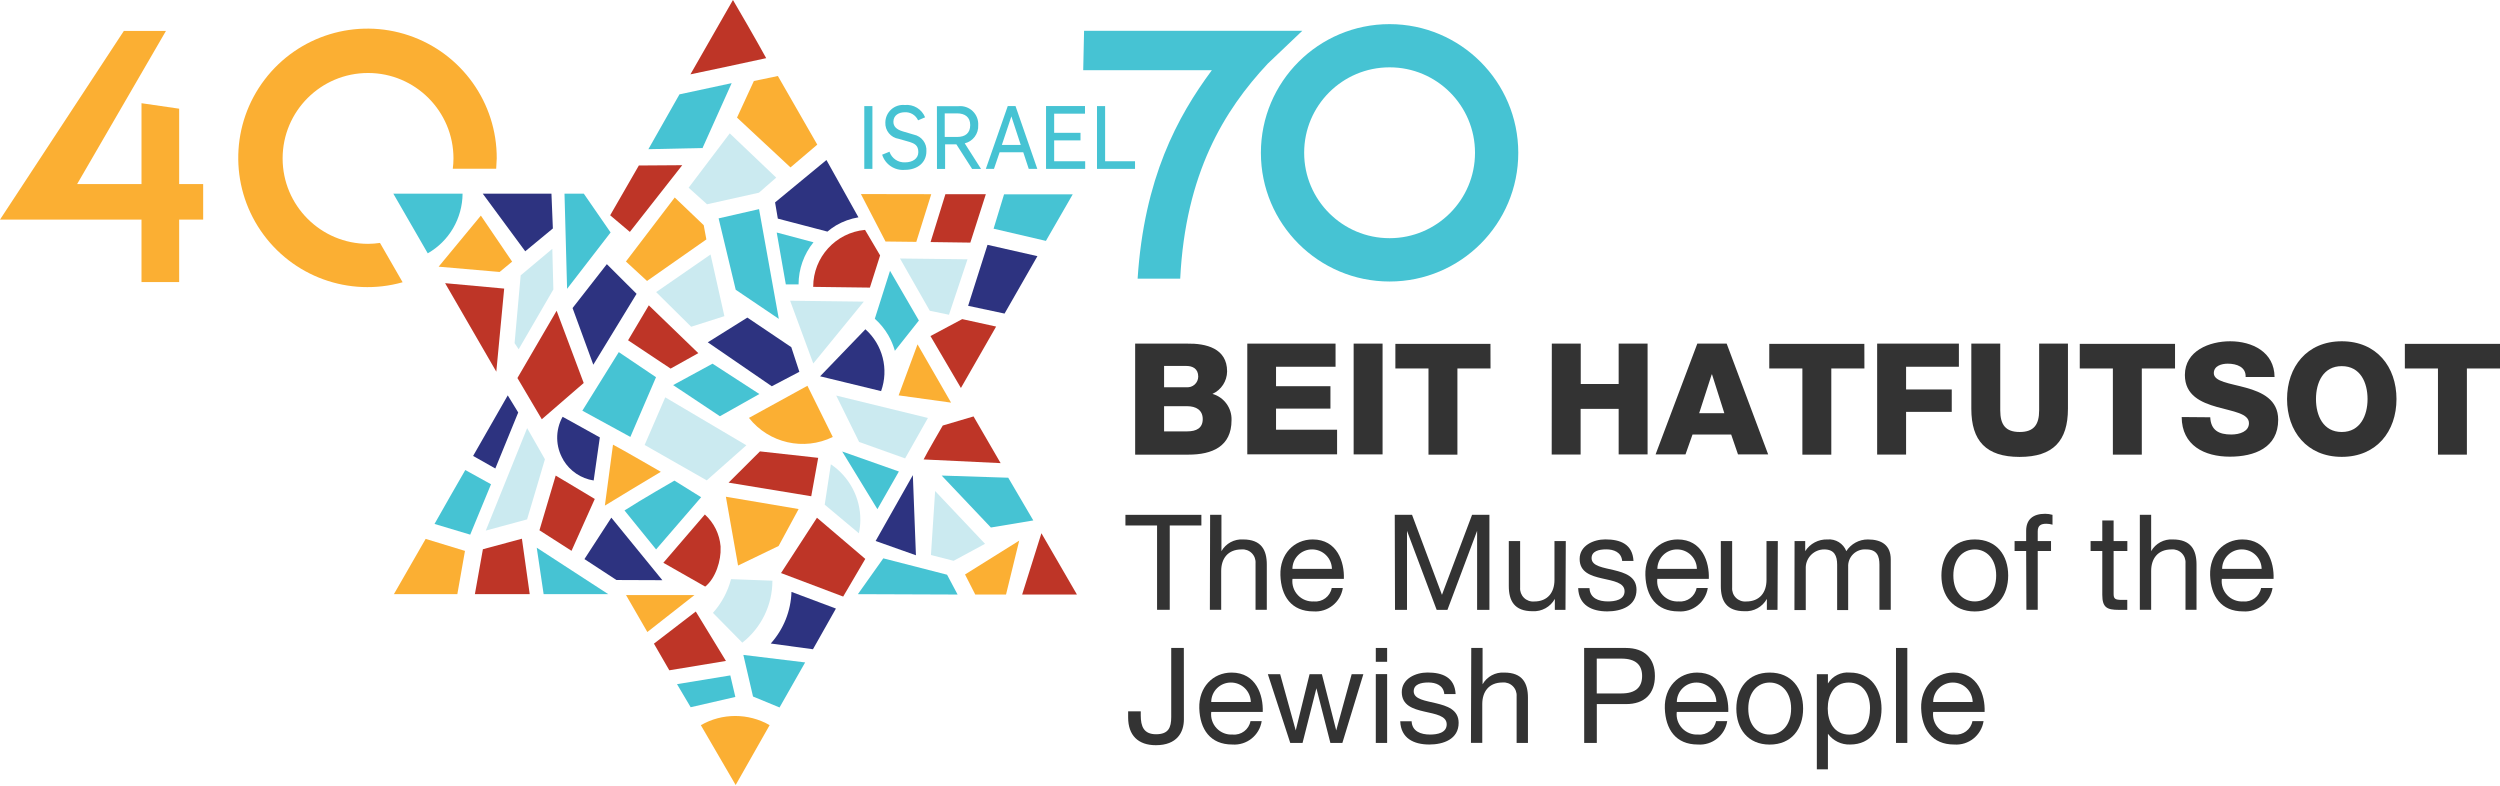
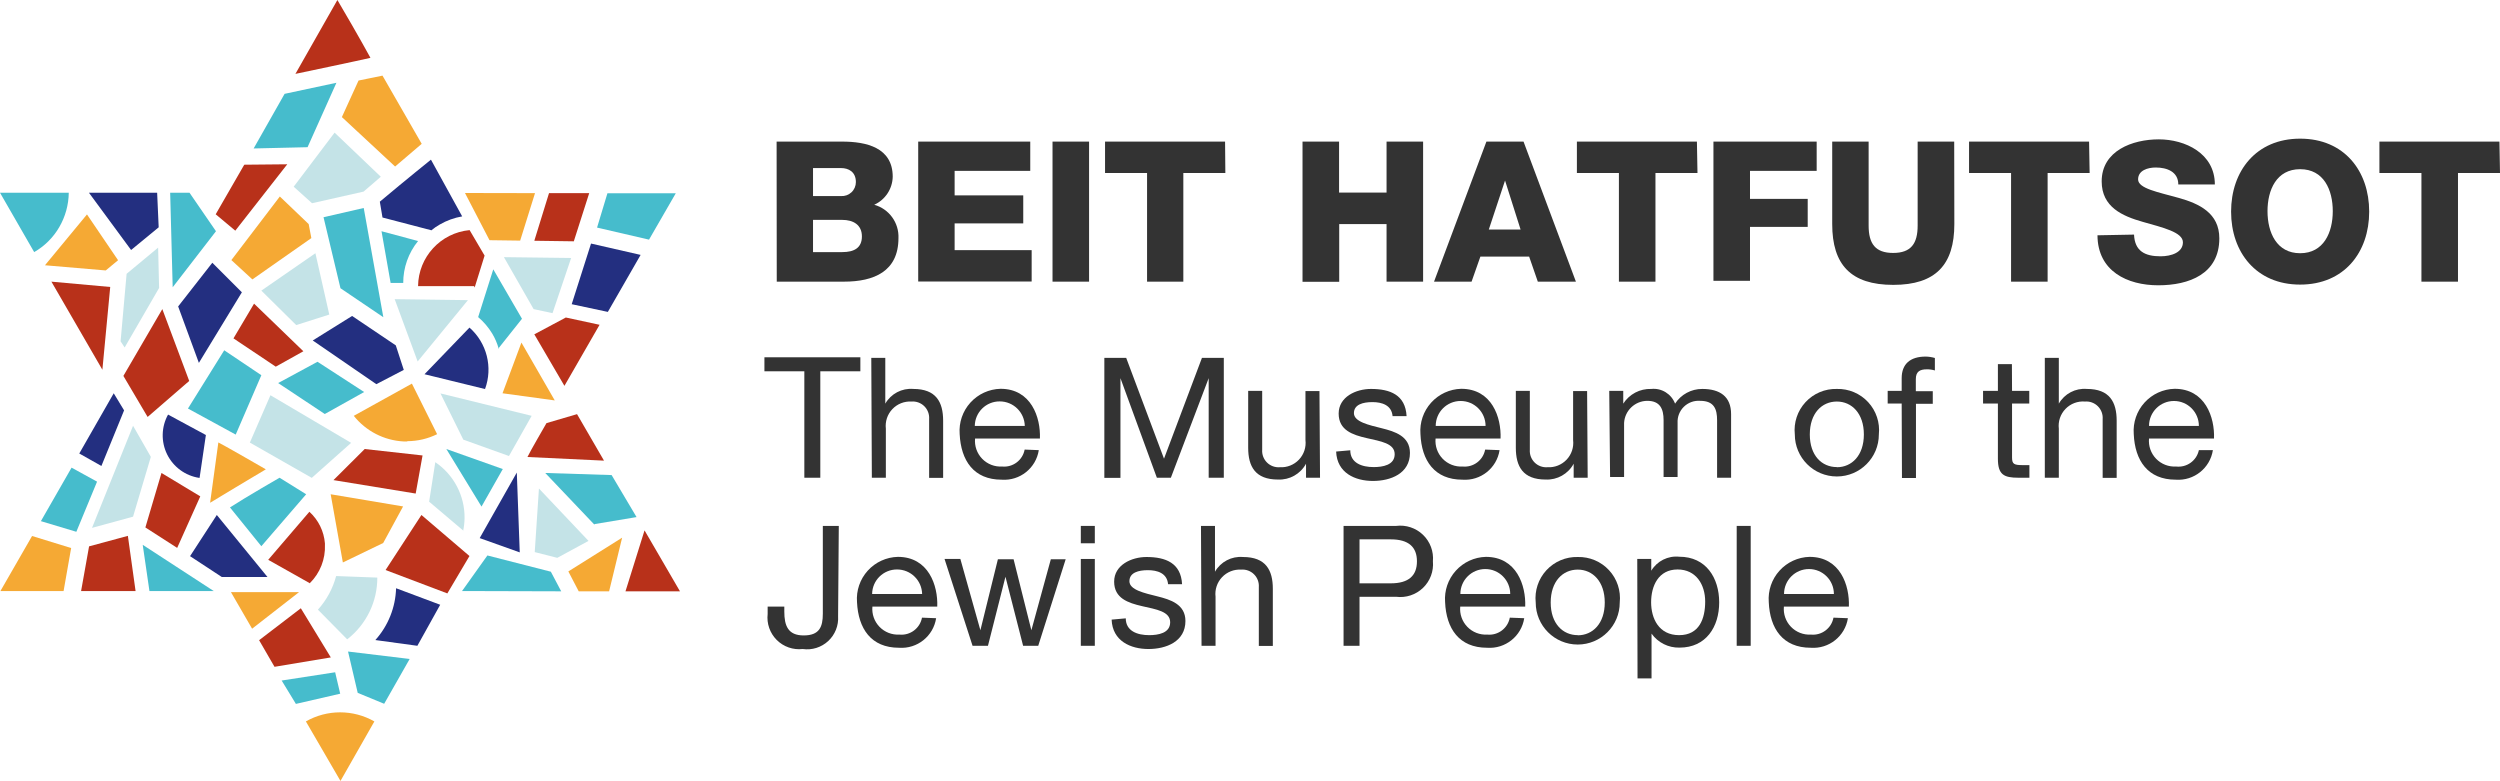
- <svg xmlns="http://www.w3.org/2000/svg" viewBox="0 0 406.2 127.56">
+ <svg xmlns="http://www.w3.org/2000/svg" viewBox="0 0 178.5 55.76">
  <g id="Layer_2" data-name="Layer 2">
-     <g id="Layer_1-2" data-name="Layer 1">
-       <path d="M225.78,38.7a13.88,13.88,0,1,1,13.88-13.88A13.88,13.88,0,0,1,225.78,38.7m0-34.78a20.91,20.91,0,1,0,20.91,20.9,20.93,20.93,0,0,0-20.91-20.9" style="fill:#46c3d3" />
-       <polygon points="29.11 35.68 29.11 45.83 22.99 45.83 22.99 35.68 0 35.68 20.12 5.03 26.96 5.03 12.53 29.91 22.99 29.91 22.99 16.77 29.11 17.66 29.11 29.91 33.01 29.91 33.01 35.68 29.11 35.68" style="fill:#fbaf33" />
-       <path d="M184.83,45.28h6.93c.86-17.08,7.11-27.33,14.23-34.94L211.6,5H176.14L176,11.41h20.9c-5.61,7.57-11,17.55-12.06,33.87" style="fill:#46c3d3" />
-       <path d="M61.74,39.47a14.05,14.05,0,0,1-1.94.15A13.88,13.88,0,1,1,73.68,25.75a14.1,14.1,0,0,1-.11,1.67h7.05c0-.56.09-1.11.09-1.68A21,21,0,1,0,65.42,45.86Z" style="fill:#fbaf33" />
-       <path d="M113.88,117.84l5.65,9.71,5.52-9.73a11.23,11.23,0,0,0-11.17,0" style="fill:#fbaf33" />
-       <path d="M75.15,31.47H63.91l5.59,9.69a11.2,11.2,0,0,0,4.11-4.06,11.32,11.32,0,0,0,1.55-5.63" style="fill:#46c3d3" />
-       <polygon points="84.8 87.53 78.46 89.24 77.16 96.53 86.07 96.54 84.8 87.53" style="fill:#be3527" />
-       <polygon points="72.32 46.01 81.92 46.89 80.64 60.39 72.32 46.01" style="fill:#be3527" />
-       <polygon points="69.16 87.56 64 96.54 74.31 96.53 75.55 89.51 69.16 87.56" style="fill:#fbaf33" />
-       <path d="M119.09,0l-6.91,12.08s11-2.32,12.31-2.63c0,0-1.84-3.38-5.4-9.45" style="fill:#be3527" />
-       <polygon points="84.2 67.02 82.5 64.24 76.87 74.08 80.48 76.12 84.2 67.02" style="fill:#2d3380" />
-       <polygon points="157.3 49.69 160.45 39.78 168.56 41.62 163.22 50.95 157.3 49.69" style="fill:#2d3380" />
-       <polygon points="108.75 108.91 117.95 107.39 113.05 99.36 106.25 104.58 108.75 108.91" style="fill:#be3527" />
-       <path d="M105.18,102.69l7.65-6s-1.91,0-11.11,0Z" style="fill:#fbaf33" />
-       <polygon points="151.18 54.6 156.13 63.04 161.85 53.06 156.34 51.85 151.18 54.6" style="fill:#be3527" />
-       <polygon points="120.78 106.41 122.35 113.17 126.66 114.95 130.82 107.63 120.78 106.41" style="fill:#46c3d3" />
-       <polygon points="169.21 86.64 174.98 96.6 166.08 96.6 169.21 86.64" style="fill:#be3527" />
-       <polygon points="118.88 13.51 110.4 15.33 105.35 24.24 114.15 24.05 118.88 13.51" style="fill:#46c3d3" />
-       <path d="M161,85.71l6.89-1.15-4.07-6.94L153,77.27s3.27,3.45,8,8.44" style="fill:#46c3d3" />
-       <polygon points="128.44 27.2 132.79 23.5 126.39 12.35 122.49 13.16 119.75 19.11 128.44 27.2" style="fill:#fbaf33" />
-       <polygon points="151.2 39.33 157.66 39.42 160.18 31.55 153.61 31.55 151.2 39.33" style="fill:#be3527" />
-       <polygon points="151.26 90.18 151.94 79.78 160.05 88.36 154.94 91.12 151.26 90.18" style="fill:#cbeaf0" />
-       <polygon points="106.59 61.29 100.54 57.21 94.62 66.73 102.42 70.99 106.59 61.29" style="fill:#46c3d3" />
-       <path d="M106.6,89.27l7.32-8.48-4.34-2.7s-5.45,3.13-8.11,4.85Z" style="fill:#46c3d3" />
-       <path d="M98.28,82.15s8-4.87,9.09-5.49c0,0-6.67-3.86-7.77-4.41Z" style="fill:#fbaf33" />
-       <polygon points="90.44 50.49 94.84 62.23 88.03 68.12 84.07 61.42 90.44 50.49" style="fill:#be3527" />
-       <polygon points="106.61 47.46 112.3 53.09 117.7 51.37 115.45 41.35 106.61 47.46" style="fill:#cbeaf0" />
-       <polygon points="126.54 51.81 123.33 33.98 116.76 35.48 119.54 47.08 126.54 51.81" style="fill:#46c3d3" />
-       <polygon points="140.35 49.01 128.38 48.86 132.14 59.06 140.35 49.01" style="fill:#cbeaf0" />
-       <polygon points="148.82 90.22 142.27 87.9 148.32 77.2 148.82 90.22" style="fill:#2d3380" />
-       <polygon points="149.08 55.95 154.53 65.42 146.01 64.24 149.08 55.95" style="fill:#fbaf33" />
-       <polygon points="150.77 67.91 135.87 64.27 139.59 71.81 147.06 74.48 150.77 67.91" style="fill:#cbeaf0" />
-       <polygon points="96.4 59.26 103.43 47.74 98.6 42.92 93.03 50.05 96.4 59.26" style="fill:#2d3380" />
-       <polygon points="91.72 31.47 94.86 31.47 99.21 37.77 92.14 46.93 91.72 31.47" style="fill:#46c3d3" />
-       <polygon points="98.83 96.54 88.33 96.54 87.21 88.99 98.83 96.54" style="fill:#46c3d3" />
-       <polygon points="99.14 34.98 102.34 37.68 110.85 26.84 103.8 26.89 99.14 34.98" style="fill:#be3527" />
-       <polygon points="90.29 77.27 87.65 86.16 92.86 89.5 96.64 81.07 90.29 77.27" style="fill:#be3527" />
-       <path d="M85.64,84.39s2.9-9.71,2.9-9.77l-2.89-5.06L78.93,86.21Z" style="fill:#cbeaf0" />
-       <path d="M112.22,114.91l7.26-1.67c-.41-1.72-.82-3.5-.82-3.5L110,111.16Z" style="fill:#46c3d3" />
-       <path d="M125.5,94.35l-6.72-.25a13.27,13.27,0,0,1-2.94,5.48l4.77,4.84a12.75,12.75,0,0,0,4.89-10.07" style="fill:#cbeaf0" />
-       <path d="M158.46,96.6h5l2.14-8.76-8.8,5.5Z" style="fill:#fbaf33" />
-       <path d="M162.58,75.25l-4.4-7.59-5,1.48s-2.72,4.68-3.11,5.51Z" style="fill:#be3527" />
-       <polygon points="155.59 96.6 153.88 93.38 143.52 90.72 139.39 96.54 155.59 96.6" style="fill:#46c3d3" />
-       <polygon points="140.59 90.81 132.74 84.12 126.9 93.11 137 96.93 140.59 90.81" style="fill:#be3527" />
-       <path d="M119.92,91.89l6.59-3.18,3.25-6s-11.82-2-11.82-2Z" style="fill:#fbaf33" />
-       <path d="M114.52,83.6l-6.74,7.84,6.8,3.87c1.71-1.35,2.61-4.3,2.5-6.35,0-.07,0-.13,0-.19a7.86,7.86,0,0,0-2.55-5.17" style="fill:#be3527" />
-       <path d="M76.4,86.87l3.38-8.19L75.6,76.37s-5,8.7-5,8.76Z" style="fill:#46c3d3" />
-       <path d="M125.24,104.56l6.85.93c.15-.24,3.66-6.48,3.73-6.61l-7.22-2.71a13.17,13.17,0,0,1-3.36,8.38" style="fill:#2d3380" />
-       <polygon points="99.33 84.11 107.62 94.27 100.16 94.24 94.96 90.84 99.33 84.11" style="fill:#2d3380" />
-       <path d="M91.53,74.75a7,7,0,0,0,4.93,3.32l1-7L93,68.59l-1.59-.87a7,7,0,0,0,.12,7" style="fill:#2d3380" />
-       <polygon points="151.07 50.49 154.19 51.14 157.2 42.13 146.23 42 151.07 50.49" style="fill:#cbeaf0" />
-       <polygon points="125.4 62.76 129.88 60.41 128.57 56.41 121.43 51.6 115 55.62 125.4 62.76" style="fill:#2d3380" />
-       <polygon points="109.37 62.57 116.97 67.63 123.38 64.02 115.77 59.09 109.37 62.57" style="fill:#46c3d3" />
-       <path d="M121.69,67.9A11.13,11.13,0,0,0,135.31,71l-4.12-8.32Z" style="fill:#fbaf33" />
-       <polygon points="123.31 31.31 114.88 33.19 111.89 30.5 118.57 21.67 126.12 28.86 123.31 31.31" style="fill:#cbeaf0" />
-       <path d="M133.25,61.14l7.36-7.64a9.27,9.27,0,0,1,2.55,10.05Z" style="fill:#2d3380" />
-       <path d="M144.33,54.47A11.16,11.16,0,0,1,145.4,57l3.9-4.92L144.61,44l-2.47,7.79a10.89,10.89,0,0,1,2.19,2.68" style="fill:#46c3d3" />
-       <path d="M132.2,39.37l-6-1.59,1.48,8.43h2.07a10.92,10.92,0,0,1,2.42-6.84" style="fill:#46c3d3" />
-       <polygon points="174.3 31.57 169.94 39.14 161.44 37.16 163.14 31.57 174.3 31.57" style="fill:#46c3d3" />
-       <polygon points="113.46 57.38 108.96 59.89 102.05 55.29 105.42 49.61 113.46 57.38" style="fill:#be3527" />
-       <polygon points="109.63 32.09 101.7 42.49 105.13 45.65 114.77 38.9 114.34 36.59 109.63 32.09" style="fill:#fbaf33" />
-       <polygon points="146.05 76.61 142.56 82.73 136.84 73.36 146.05 76.61" style="fill:#46c3d3" />
-       <path d="M139.55,86.65a11.19,11.19,0,0,0,.24-2.15A10.86,10.86,0,0,0,135,75.44L134,82Z" style="fill:#cbeaf0" />
-       <polyline points="108.09 64.56 104.74 72.3 114.83 78.05 121.27 72.35" style="fill:#cbeaf0" />
-       <polygon points="89.83 37.12 89.6 31.47 78.44 31.47 85.34 40.83 89.83 37.12" style="fill:#2d3380" />
-       <polygon points="71.27 43.33 81.18 44.19 83.21 42.51 78.13 35.03 71.27 43.33" style="fill:#fbaf33" />
-       <polygon points="84.27 56.75 89.91 47.03 89.74 40.43 84.6 44.74 83.61 55.75 84.27 56.75" style="fill:#cbeaf0" />
-       <polygon points="131.81 80.63 132.94 74.39 123.48 73.34 118.38 78.42 131.81 80.63" style="fill:#be3527" />
-       <polygon points="139.88 31.53 143.88 39.24 148.88 39.3 151.31 31.55 139.88 31.53" style="fill:#fbaf33" />
-       <path d="M132.1,46.61l9.24.12L143,41.5l-2.45-4.15a9.28,9.28,0,0,0-8.42,9.24Z" style="fill:#be3527" />
-       <path d="M125.94,32.92l.44,2.6,8.06,2.11a11,11,0,0,1,1.39-1,10.75,10.75,0,0,1,3.65-1.32L134.28,26s-4,3.29-8.34,6.88" style="fill:#2d3380" />
-       <rect x="140.43" y="17.24" width="1.32" height="10.2" style="fill:#46c3d3" />
-       <path d="M143.32,25.14l1.2-.49a2.54,2.54,0,0,0,2.54,1.73c1.17,0,2.15-.57,2.15-1.67s-.62-1.39-1.43-1.65l-1.75-.5a2.56,2.56,0,0,1-2.18-2.66A2.88,2.88,0,0,1,147,17.06a3.22,3.22,0,0,1,3.31,2l-1.14.49A2.23,2.23,0,0,0,147,18.24c-.92,0-1.84.47-1.84,1.55,0,.77.52,1.26,1.54,1.56l1.76.52a2.57,2.57,0,0,1,2.06,2.73c0,1.79-1.43,3-3.5,3a3.54,3.54,0,0,1-3.69-2.47" style="fill:#46c3d3" />
-       <path d="M155.53,22.25c1.32,0,2.11-.63,2.11-1.93s-.86-1.9-2.14-1.9h-2v3.83Zm-3.3-5h3.53a2.93,2.93,0,0,1,3.18,3.09,2.87,2.87,0,0,1-2.19,2.95l2.65,4.16h-1.45l-2.56-4h-1.83v4h-1.32Z" style="fill:#46c3d3" />
-       <path d="M165.85,23.55l-1.52-4.64h0l-1.55,4.64Zm-2.11-6.32H165l3.54,10.21h-1.39l-.89-2.7h-3.84l-.92,2.7h-1.32Z" style="fill:#46c3d3" />
-       <polygon points="169.96 17.23 176.29 17.23 176.29 18.47 171.28 18.47 171.28 21.58 175.56 21.58 175.56 22.81 171.28 22.81 171.28 26.2 176.32 26.2 176.32 27.44 169.96 27.44 169.96 17.23" style="fill:#46c3d3" />
-       <polygon points="178.24 17.24 179.56 17.24 179.56 26.2 184.42 26.2 184.42 27.44 178.24 27.44 178.24 17.24" style="fill:#46c3d3" />
+     <g id="Open">
      <g id="_Group_" data-name="&lt;Group&gt;">
-         <g id="_Group_2" data-name="&lt;Group&gt;">
-           <path d="M184.44,55.83h8.43c3.1-.05,6.51.76,6.51,4.52A4.05,4.05,0,0,1,197,64a4.28,4.28,0,0,1,3.1,4.27c0,4.29-3.16,5.6-7,5.6h-8.66Zm4.7,7.09h3.63a1.75,1.75,0,0,0,1.92-1.72c0-1.31-.93-1.74-1.92-1.74h-3.63Zm0,7.17h3.76c1.49,0,2.52-.53,2.52-2S194.31,66,192.9,66h-3.76Z" style="fill:#333" />
-           <path d="M202.66,55.83H217v3.76h-9.67v3.16h8.84v3.64h-8.84v3.43h9.92v4H202.66Z" style="fill:#333" />
-           <path d="M219.94,55.83h4.7v18h-4.7Z" style="fill:#333" />
-           <path d="M242.18,59.87H236.8v14h-4.7v-14h-5.38v-4h15.45Z" style="fill:#333" />
-           <path d="M252.14,55.83h4.7v6.56H263V55.83h4.7v18H263V66.43h-6.18v7.42h-4.7Z" style="fill:#333" />
-           <path d="M275.78,55.83h4.77l6.74,18h-4.9l-1.11-3.23H275l-1.14,3.23H269Zm.3,11.31h4.09l-2-6.31h-.05Z" style="fill:#333" />
-           <path d="M302.93,59.87h-5.38v14h-4.7v-14h-5.38v-4h15.45Z" style="fill:#333" />
-           <path d="M305,55.83h13.28v3.76h-8.58v3.69h7.42v3.64h-7.42v6.94H305Z" style="fill:#333" />
-           <path d="M336,66.41c0,5.23-2.4,7.83-7.85,7.83s-7.85-2.6-7.85-7.83V55.83H325V66.68c0,2.32.86,3.51,3.16,3.51s3.16-1.19,3.16-3.51V55.83H336Z" style="fill:#333" />
-           <path d="M353.4,59.87H348v14h-4.7v-14h-5.38v-4H353.4Z" style="fill:#333" />
-           <path d="M359.12,67.8c.1,2.12,1.41,2.8,3.41,2.8,1.41,0,2.88-.51,2.88-1.84,0-1.59-2.57-1.89-5.18-2.63S355,64.24,355,60.93c0-3.94,4-5.48,7.35-5.48,3.59,0,7.19,1.74,7.22,5.81h-4.7c.08-1.64-1.46-2.17-2.9-2.17-1,0-2.27.35-2.27,1.54,0,1.39,2.6,1.64,5.23,2.37s5.23,1.94,5.23,5.2c0,4.57-3.89,6-7.85,6-4.14,0-7.8-1.82-7.83-6.44Z" style="fill:#333" />
-           <path d="M380.49,55.45c5.68,0,8.89,4.17,8.89,9.39s-3.21,9.39-8.89,9.39-8.89-4.17-8.89-9.39S374.81,55.45,380.49,55.45Zm0,14.74c3,0,4.19-2.68,4.19-5.35s-1.16-5.35-4.19-5.35-4.19,2.68-4.19,5.35S377.46,70.19,380.49,70.19Z" style="fill:#333" />
-           <path d="M406.2,59.87h-5.38v14h-4.7v-14h-5.38v-4H406.2Z" style="fill:#333" />
-           <path d="M188,85.38h-5.14V83.65h12.34v1.73h-5.14v13.7H188Z" style="fill:#333" />
-           <path d="M196.62,83.65h1.84v5.9h0a3.78,3.78,0,0,1,3.52-1.9c2.94,0,3.85,1.69,3.85,4.08v7.35H204V91.52a2.1,2.1,0,0,0-2.27-2.25c-2.23,0-3.31,1.49-3.31,3.5v6.31h-1.84Z" style="fill:#333" />
-           <path d="M218.18,95.54a4.5,4.5,0,0,1-4.78,3.8c-3.57,0-5.25-2.46-5.36-5.88s2.21-5.81,5.25-5.81c4,0,5.17,3.7,5.06,6.4H210a3.29,3.29,0,0,0,3.48,3.67,2.69,2.69,0,0,0,2.9-2.18Zm-1.77-3.11a3.22,3.22,0,0,0-3.22-3.16,3.18,3.18,0,0,0-3.2,3.16Z" style="fill:#333" />
-           <path d="M226.62,83.65h2.81l4.86,13,4.89-13H242V99.09H240V86.25h0l-4.82,12.84h-1.75l-4.82-12.84h0V99.09h-1.95Z" style="fill:#333" />
-           <path d="M254.36,99.09h-1.73V97.31h0a3.89,3.89,0,0,1-3.63,2c-2.94,0-3.85-1.69-3.85-4.08V87.91h1.84v7.57a2.11,2.11,0,0,0,2.27,2.25c2.23,0,3.31-1.49,3.31-3.5V87.91h1.84Z" style="fill:#333" />
-           <path d="M258.26,95.56c.07,1.64,1.49,2.16,3,2.16,1.15,0,2.7-.26,2.7-1.66s-1.81-1.66-3.65-2.08-3.65-1-3.65-3.16,2.23-3.18,4.17-3.18c2.46,0,4.43.78,4.58,3.5h-1.84c-.13-1.43-1.38-1.88-2.59-1.88s-2.38.3-2.38,1.43c0,1.32,1.95,1.53,3.65,1.95s3.65,1,3.65,3.18c0,2.66-2.49,3.52-4.75,3.52-2.51,0-4.63-1-4.73-3.78Z" style="fill:#333" />
-           <path d="M277.48,95.54a4.5,4.5,0,0,1-4.78,3.8c-3.57,0-5.25-2.46-5.36-5.88s2.21-5.81,5.25-5.81c4,0,5.17,3.7,5.06,6.4h-8.37a3.29,3.29,0,0,0,3.48,3.67,2.69,2.69,0,0,0,2.9-2.18Zm-1.77-3.11a3.22,3.22,0,0,0-3.22-3.16,3.18,3.18,0,0,0-3.2,3.16Z" style="fill:#333" />
-           <path d="M288.81,99.09h-1.73V97.31h0a3.89,3.89,0,0,1-3.63,2c-2.94,0-3.85-1.69-3.85-4.08V87.91h1.84v7.57a2.1,2.1,0,0,0,2.27,2.25c2.23,0,3.31-1.49,3.31-3.5V87.91h1.84Z" style="fill:#333" />
-           <path d="M291.58,87.91h1.73v1.64h0a4.12,4.12,0,0,1,3.61-1.9,3,3,0,0,1,3.07,1.9,4.14,4.14,0,0,1,3.5-1.9c2.23,0,3.72.93,3.72,3.24v8.19h-1.84V91.76c0-1.38-.37-2.49-2.16-2.49a2.71,2.71,0,0,0-2.92,2.85v7H298.5V91.76c0-1.45-.45-2.49-2.1-2.49a3,3,0,0,0-3,2.85v7h-1.84Z" style="fill:#333" />
-           <path d="M320.86,87.65c3.55,0,5.43,2.57,5.43,5.86s-1.88,5.84-5.43,5.84-5.42-2.57-5.42-5.84S317.32,87.65,320.86,87.65Zm0,10.07c1.93,0,3.48-1.51,3.48-4.21s-1.56-4.24-3.48-4.24-3.48,1.51-3.48,4.24S318.94,97.72,320.86,97.72Z" style="fill:#333" />
-           <path d="M329.21,89.53h-1.88V87.91h1.88V86.25c0-1.82,1.08-2.77,3.09-2.77a4.5,4.5,0,0,1,1.19.17v1.6a3.44,3.44,0,0,0-1-.15c-.89,0-1.4.28-1.4,1.25v1.56h2.16v1.62h-2.16v9.55h-1.84Z" style="fill:#333" />
-           <path d="M343.42,87.91h2.23v1.62h-2.23v6.94c0,.84.24,1,1.38,1h.84v1.62h-1.4c-1.9,0-2.66-.39-2.66-2.44V89.53h-1.9V87.91h1.9V84.56h1.84Z" style="fill:#333" />
-           <path d="M347.68,83.65h1.84v5.9h0a3.78,3.78,0,0,1,3.52-1.9c2.94,0,3.85,1.69,3.85,4.08v7.35H355.1V91.52a2.1,2.1,0,0,0-2.27-2.25c-2.23,0-3.31,1.49-3.31,3.5v6.31h-1.84Z" style="fill:#333" />
-           <path d="M369.24,95.54a4.51,4.51,0,0,1-4.78,3.8c-3.57,0-5.25-2.46-5.36-5.88s2.21-5.81,5.25-5.81c4,0,5.17,3.7,5.06,6.4H361a3.29,3.29,0,0,0,3.48,3.67,2.69,2.69,0,0,0,2.9-2.18Zm-1.77-3.11a3.22,3.22,0,0,0-3.22-3.16,3.18,3.18,0,0,0-3.2,3.16Z" style="fill:#333" />
-           <path d="M192.36,116.87c0,2.1-1.1,4.21-4.56,4.21-2.87,0-4.5-1.6-4.5-4.5v-1h2.05v.65c0,1.79.48,3.07,2.49,3.07s2.46-1.08,2.46-2.79V105.28h2.05Z" style="fill:#333" />
-           <path d="M205,117.17a4.5,4.5,0,0,1-4.78,3.8c-3.57,0-5.25-2.46-5.36-5.88s2.21-5.81,5.25-5.81c4,0,5.17,3.7,5.06,6.4h-8.37a3.29,3.29,0,0,0,3.48,3.67,2.69,2.69,0,0,0,2.9-2.18Zm-1.77-3.11A3.22,3.22,0,0,0,200,110.9a3.18,3.18,0,0,0-3.2,3.16Z" style="fill:#333" />
-           <path d="M218.11,120.71h-1.95l-2.27-8.88h0l-2.25,8.88h-2L206,109.54h2l2.53,9.14h0l2.25-9.14h2l2.33,9.14h0l2.51-9.14h1.9Z" style="fill:#333" />
-           <path d="M225.38,107.53h-1.84v-2.25h1.84Zm-1.84,2h1.84v11.18h-1.84Z" style="fill:#333" />
-           <path d="M229.36,117.19c.07,1.64,1.49,2.16,3,2.16,1.15,0,2.7-.26,2.7-1.66s-1.82-1.66-3.65-2.08-3.65-1-3.65-3.16,2.23-3.18,4.17-3.18c2.46,0,4.43.78,4.58,3.5h-1.84c-.13-1.43-1.38-1.88-2.59-1.88s-2.38.3-2.38,1.43c0,1.32,1.94,1.53,3.65,1.95s3.65,1,3.65,3.18c0,2.66-2.49,3.52-4.76,3.52-2.51,0-4.63-1-4.73-3.78Z" style="fill:#333" />
-           <path d="M239.05,105.28h1.84v5.9h0a3.78,3.78,0,0,1,3.52-1.9c2.94,0,3.85,1.69,3.85,4.08v7.35h-1.84v-7.57a2.1,2.1,0,0,0-2.27-2.25c-2.23,0-3.31,1.49-3.31,3.5v6.31h-1.84Z" style="fill:#333" />
-           <path d="M257.39,105.28h6.77c3.07,0,4.73,1.71,4.73,4.56s-1.66,4.58-4.73,4.56h-4.71v6.31h-2.05Zm2.05,7.39h4c2.31,0,3.37-1,3.37-2.83s-1.06-2.83-3.37-2.83h-4Z" style="fill:#333" />
-           <path d="M280.64,117.17a4.5,4.5,0,0,1-4.78,3.8c-3.57,0-5.25-2.46-5.36-5.88s2.21-5.81,5.25-5.81c4,0,5.17,3.7,5.06,6.4h-8.37a3.29,3.29,0,0,0,3.48,3.67,2.69,2.69,0,0,0,2.9-2.18Zm-1.77-3.11a3.22,3.22,0,0,0-3.22-3.16,3.18,3.18,0,0,0-3.2,3.16Z" style="fill:#333" />
-           <path d="M287.54,109.28c3.55,0,5.43,2.57,5.43,5.86s-1.88,5.84-5.43,5.84-5.42-2.57-5.42-5.84S284,109.28,287.54,109.28Zm0,10.07c1.93,0,3.48-1.51,3.48-4.21s-1.56-4.24-3.48-4.24-3.48,1.51-3.48,4.24S285.61,119.35,287.54,119.35Z" style="fill:#333" />
-           <path d="M295.2,109.54H297v1.51h0a3.76,3.76,0,0,1,3.57-1.77c3.44,0,5.14,2.72,5.14,5.88s-1.69,5.81-5.1,5.81a4.28,4.28,0,0,1-3.61-1.75h0V125H295.2Zm5.19,1.36c-2.46,0-3.42,2.12-3.42,4.22s1,4.24,3.52,4.24,3.35-2.14,3.35-4.32S302.76,110.9,300.38,110.9Z" style="fill:#333" />
-           <path d="M308.06,105.28h1.84v15.43h-1.84Z" style="fill:#333" />
-           <path d="M322.29,117.17a4.5,4.5,0,0,1-4.78,3.8c-3.57,0-5.25-2.46-5.36-5.88s2.21-5.81,5.25-5.81c4,0,5.17,3.7,5.06,6.4H314.1a3.29,3.29,0,0,0,3.48,3.67,2.69,2.69,0,0,0,2.9-2.18Zm-1.77-3.11a3.22,3.22,0,0,0-3.22-3.16,3.18,3.18,0,0,0-3.2,3.16Z" style="fill:#333" />
-         </g>
+         <path d="M55.45,10.11h4.68c1.72,0,3.61.42,3.61,2.51a2.25,2.25,0,0,1-1.32,2A2.37,2.37,0,0,1,64.15,17c0,2.38-1.75,3.11-3.89,3.11h-4.8ZM58.05,14h2a1,1,0,0,0,1.06-1c0-.73-.52-1-1.06-1h-2Zm0,4h2.09c.83,0,1.4-.29,1.4-1.12s-.62-1.18-1.4-1.18H58.05Z" style="fill:#333" />
+         <path d="M65.56,10.11h8V12.2H68.16v1.75h4.9v2h-4.9v1.91h5.5v2.24H65.56Z" style="fill:#333" />
+         <path d="M75.15,10.11h2.61v10H75.15Z" style="fill:#333" />
+         <path d="M87.49,12.35h-3v7.76H81.9V12.35h-3V10.11h8.57Z" style="fill:#333" />
+         <path d="M93,10.11h2.61v3.64H99V10.11h2.61v10H99V16H95.62v4.12H93Z" style="fill:#333" />
+         <path d="M106.13,10.11h2.65l3.74,10H109.8l-.62-1.79H105.7l-.63,1.79h-2.68Zm.17,6.28h2.27l-1.11-3.5h0Z" style="fill:#333" />
+         <path d="M121.2,12.35h-3v7.76h-2.61V12.35h-3V10.11h8.57Z" style="fill:#333" />
+         <path d="M122.34,10.11h7.37V12.2h-4.76v2h4.12v2h-4.12v3.85h-2.61Z" style="fill:#333" />
+         <path d="M139.54,16c0,2.9-1.33,4.34-4.36,4.34s-4.36-1.44-4.36-4.34V10.11h2.6v6c0,1.29.48,1.95,1.75,1.95s1.75-.66,1.75-1.95v-6h2.61Z" style="fill:#333" />
+         <path d="M149.2,12.35h-3v7.76h-2.61V12.35h-3V10.11h8.57Z" style="fill:#333" />
+         <path d="M152.37,16.75c.05,1.18.78,1.55,1.89,1.55.78,0,1.6-.28,1.6-1s-1.43-1.05-2.87-1.46-2.93-1.05-2.93-2.89c0-2.19,2.2-3,4.08-3s4,1,4,3.22h-2.61c0-.91-.81-1.21-1.61-1.21-.56,0-1.26.2-1.26.85s1.44.91,2.9,1.32,2.9,1.08,2.9,2.89c0,2.54-2.16,3.35-4.36,3.35s-4.33-1-4.34-3.57Z" style="fill:#333" />
+         <path d="M164.23,9.9c3.15,0,4.93,2.31,4.93,5.21s-1.78,5.21-4.93,5.21S159.3,18,159.3,15.11,161.08,9.9,164.23,9.9Zm0,8.18c1.68,0,2.33-1.48,2.33-3s-.64-3-2.33-3-2.33,1.48-2.33,3S162.55,18.08,164.23,18.08Z" style="fill:#333" />
+         <path d="M178.5,12.35h-3v7.76h-2.61V12.35h-3V10.11h8.57Z" style="fill:#333" />
+         <path d="M57.43,26.51H54.58v-1h6.85v1H58.57v7.6H57.43Z" style="fill:#333" />
+         <path d="M62.21,25.55h1v3.27h0a2.1,2.1,0,0,1,2-1.05c1.63,0,2.13.94,2.13,2.27v4.08h-1v-4.2a1.17,1.17,0,0,0-1.26-1.25,1.74,1.74,0,0,0-1.83,1.94v3.5h-1Z" style="fill:#333" />
+         <path d="M74.17,32.14a2.5,2.5,0,0,1-2.65,2.11c-2,0-2.91-1.37-3-3.26a3,3,0,0,1,2.92-3.23c2.19,0,2.87,2.05,2.81,3.55H69.62a1.83,1.83,0,0,0,1.93,2,1.49,1.49,0,0,0,1.61-1.21Zm-1-1.73a1.79,1.79,0,0,0-1.79-1.75,1.77,1.77,0,0,0-1.78,1.75Z" style="fill:#333" />
+         <path d="M78.85,25.55h1.56l2.7,7.2,2.71-7.2h1.56v8.56H86.3V27h0L83.6,34.11h-1L80,27h0v7.12H78.85Z" style="fill:#333" />
+         <path d="M94.25,34.11h-1v-1h0a2.16,2.16,0,0,1-2,1.13c-1.63,0-2.13-.94-2.13-2.27V27.91h1v4.2a1.17,1.17,0,0,0,1.26,1.25,1.74,1.74,0,0,0,1.83-1.94v-3.5h1Z" style="fill:#333" />
+         <path d="M96.41,32.15c0,.91.83,1.2,1.67,1.2.64,0,1.5-.14,1.5-.92s-1-.92-2-1.15-2-.56-2-1.75,1.23-1.76,2.31-1.76c1.37,0,2.46.43,2.54,1.94h-1c-.07-.79-.77-1-1.44-1s-1.32.17-1.32.79,1.08.85,2,1.08,2,.56,2,1.76c0,1.47-1.38,2-2.64,2s-2.57-.56-2.63-2.1Z" style="fill:#333" />
+         <path d="M107.07,32.14a2.5,2.5,0,0,1-2.65,2.11c-2,0-2.92-1.37-3-3.26a3,3,0,0,1,2.91-3.23c2.2,0,2.87,2.05,2.81,3.55h-4.64a1.83,1.83,0,0,0,1.93,2,1.49,1.49,0,0,0,1.61-1.21Zm-1-1.73a1.78,1.78,0,0,0-3.56,0Z" style="fill:#333" />
+         <path d="M113.36,34.11h-1v-1h0a2.16,2.16,0,0,1-2,1.13c-1.63,0-2.13-.94-2.13-2.27V27.91h1v4.2a1.17,1.17,0,0,0,1.26,1.25,1.74,1.74,0,0,0,1.83-1.94v-3.5h1Z" style="fill:#333" />
+         <path d="M114.9,27.91h1v.91h0a2.28,2.28,0,0,1,2-1.05,1.64,1.64,0,0,1,1.7,1.05,2.3,2.3,0,0,1,1.94-1.05c1.24,0,2.06.52,2.06,1.8v4.54h-1V30c0-.77-.2-1.38-1.2-1.38a1.5,1.5,0,0,0-1.62,1.58v3.86h-1V30c0-.8-.25-1.38-1.16-1.38a1.67,1.67,0,0,0-1.66,1.58v3.86h-1Z" style="fill:#333" />
+         <path d="M131.15,27.77a2.94,2.94,0,0,1,3,3.25,3,3,0,1,1-6,0A2.94,2.94,0,0,1,131.15,27.77Zm0,5.59c1.07,0,1.93-.84,1.93-2.34s-.86-2.35-1.93-2.35-1.93.84-1.93,2.35S130.08,33.35,131.15,33.35Z" style="fill:#333" />
+         <path d="M135.78,28.81h-1v-.9h1V27c0-1,.6-1.54,1.71-1.54a2.48,2.48,0,0,1,.66.1v.89a1.92,1.92,0,0,0-.58-.08c-.49,0-.78.16-.78.7v.86H138v.9h-1.2v5.3h-1Z" style="fill:#333" />
+         <path d="M143.66,27.91h1.23v.9h-1.23v3.85c0,.47.13.55.77.55h.47v.9h-.78c-1.05,0-1.47-.22-1.47-1.36V28.81h-1.06v-.9h1.06V26h1Z" style="fill:#333" />
+         <path d="M146,25.55h1v3.27h0a2.1,2.1,0,0,1,2-1.05c1.63,0,2.13.94,2.13,2.27v4.08h-1v-4.2a1.17,1.17,0,0,0-1.26-1.25A1.74,1.74,0,0,0,147,30.61v3.5h-1Z" style="fill:#333" />
+         <path d="M158,32.14a2.5,2.5,0,0,1-2.65,2.11c-2,0-2.92-1.37-3-3.26a3,3,0,0,1,2.92-3.23c2.19,0,2.87,2.05,2.81,3.55h-4.64a1.83,1.83,0,0,0,1.93,2A1.49,1.49,0,0,0,157,32.14Zm-1-1.73a1.78,1.78,0,0,0-3.56,0Z" style="fill:#333" />
+         <path d="M59.84,44a2.22,2.22,0,0,1-2.53,2.34,2.26,2.26,0,0,1-2.5-2.5v-.53H56v.36c0,1,.26,1.7,1.38,1.7s1.37-.6,1.37-1.55V37.55h1.14Z" style="fill:#333" />
+         <path d="M66.84,44.14a2.5,2.5,0,0,1-2.65,2.11c-2,0-2.91-1.37-3-3.26a3,3,0,0,1,2.92-3.23c2.19,0,2.87,2.05,2.81,3.55H62.29a1.83,1.83,0,0,0,1.93,2,1.49,1.49,0,0,0,1.61-1.21Zm-1-1.73a1.79,1.79,0,0,0-1.79-1.75,1.77,1.77,0,0,0-1.78,1.75Z" style="fill:#333" />
+         <path d="M74.13,46.11H73.05l-1.26-4.93h0l-1.25,4.93h-1.1l-2-6.2h1.13L70,45h0l1.25-5.07h1.12L73.64,45h0l1.39-5.07h1.06Z" style="fill:#333" />
+         <path d="M78.17,38.79h-1V37.55h1Zm-1,1.12h1v6.2h-1Z" style="fill:#333" />
+         <path d="M80.38,44.15c0,.91.83,1.2,1.67,1.2.64,0,1.5-.14,1.5-.92s-1-.92-2-1.15-2-.56-2-1.75,1.24-1.76,2.31-1.76c1.37,0,2.46.43,2.54,1.94h-1c-.07-.79-.77-1-1.44-1s-1.32.17-1.32.79,1.08.85,2,1.08,2,.56,2,1.76c0,1.47-1.38,2-2.64,2s-2.57-.56-2.63-2.1Z" style="fill:#333" />
+         <path d="M85.75,37.55h1v3.27h0a2.1,2.1,0,0,1,2-1.05c1.63,0,2.13.94,2.13,2.27v4.08h-1v-4.2a1.17,1.17,0,0,0-1.26-1.25,1.74,1.74,0,0,0-1.83,1.94v3.5h-1Z" style="fill:#333" />
+         <path d="M95.93,37.55h3.75a2.34,2.34,0,0,1,2.63,2.53,2.34,2.34,0,0,1-2.63,2.53H97.07v3.5H95.93Zm1.14,4.1H99.3c1.28,0,1.87-.55,1.87-1.57s-.59-1.57-1.87-1.57H97.07Z" style="fill:#333" />
+         <path d="M108.83,44.14a2.5,2.5,0,0,1-2.65,2.11c-2,0-2.92-1.37-3-3.26a3,3,0,0,1,2.91-3.23c2.2,0,2.87,2.05,2.81,3.55h-4.64a1.83,1.83,0,0,0,1.93,2,1.49,1.49,0,0,0,1.61-1.21Zm-1-1.73a1.78,1.78,0,0,0-3.56,0Z" style="fill:#333" />
+         <path d="M112.65,39.77a2.94,2.94,0,0,1,3,3.25,3,3,0,1,1-6,0A2.94,2.94,0,0,1,112.65,39.77Zm0,5.59c1.07,0,1.93-.84,1.93-2.34s-.86-2.35-1.93-2.35-1.93.84-1.93,2.35S111.59,45.35,112.65,45.35Z" style="fill:#333" />
+         <path d="M116.9,39.91h1v.84h0a2.08,2.08,0,0,1,2-1c1.91,0,2.85,1.51,2.85,3.26s-.94,3.23-2.83,3.23a2.38,2.38,0,0,1-2-1h0v3.2h-1Zm2.88.75c-1.37,0-1.89,1.18-1.89,2.34s.55,2.35,2,2.35,1.86-1.19,1.86-2.4S121.1,40.66,119.78,40.66Z" style="fill:#333" />
+         <path d="M124,37.55h1v8.56h-1Z" style="fill:#333" />
+         <path d="M131.94,44.14a2.5,2.5,0,0,1-2.65,2.11c-2,0-2.92-1.37-3-3.26a3,3,0,0,1,2.91-3.23c2.2,0,2.87,2.05,2.81,3.55h-4.64a1.83,1.83,0,0,0,1.93,2,1.49,1.49,0,0,0,1.61-1.21Zm-1-1.73a1.78,1.78,0,0,0-3.56,0Z" style="fill:#333" />
      </g>
+       <path d="M24.31,55.76l-2.47-4.25a4.93,4.93,0,0,1,4.89,0l-2.42,4.25" style="fill:#f5a934" />
+       <path d="M2.44,18,0,13.76H4.91a5,5,0,0,1-.68,2.46A4.87,4.87,0,0,1,2.44,18" style="fill:#46bccc" />
+       <polyline points="9.68 42.2 5.79 42.2 6.36 39.01 9.13 38.26 9.68 42.2" style="fill:#b8311a" />
+       <polyline points="7.31 26.4 3.67 20.11 7.87 20.49 7.31 26.4" style="fill:#b8311a" />
+       <polyline points="0.03 42.2 2.29 38.27 5.08 39.13 4.54 42.2 0.03 42.2" style="fill:#f5a934" />
+       <path d="M21.09,5.28l3-5.28c1.56,2.65,2.36,4.13,2.36,4.13-.57.14-5.38,1.15-5.38,1.15" style="fill:#b8311a" />
+       <polyline points="7.24 33.27 5.66 32.38 8.12 28.08 8.86 29.3 7.24 33.27" style="fill:#232f80" />
+       <polyline points="43.4 22.27 40.82 21.72 42.2 17.39 45.74 18.2 43.4 22.27" style="fill:#232f80" />
+       <polyline points="19.6 47.61 18.5 45.71 21.48 43.43 23.62 46.94 19.6 47.61" style="fill:#b8311a" />
+       <path d="M18,44.89l-1.51-2.61h4.86L18,44.89" style="fill:#f5a934" />
+       <polyline points="40.3 27.55 38.15 23.87 40.4 22.67 42.81 23.19 40.3 27.55" style="fill:#b8311a" />
+       <polyline points="27.43 50.25 25.54 49.47 24.85 46.52 29.25 47.05 27.43 50.25" style="fill:#46bccc" />
+       <polyline points="48.55 42.22 44.66 42.22 46.02 37.87 48.55 42.22" style="fill:#b8311a" />
+       <polyline points="18.11 10.6 20.32 6.7 24.02 5.91 21.96 10.51 18.11 10.6" style="fill:#46bccc" />
+       <path d="M42.44,37.46l-3.51-3.69,4.74.15,1.78,3-3,.5" style="fill:#46bccc" />
+       <polyline points="28.21 11.89 24.41 8.36 25.6 5.75 27.31 5.4 30.11 10.27 28.21 11.89" style="fill:#f5a934" />
+       <polyline points="40.97 17.23 38.15 17.19 39.2 13.79 42.07 13.79 40.97 17.23" style="fill:#b8311a" />
+       <polyline points="39.79 39.83 38.18 39.42 38.48 34.88 42.02 38.62 39.79 39.83" style="fill:#c4e3e7" />
+       <polyline points="16.83 31.03 13.42 29.17 16.01 25.01 18.66 26.79 16.83 31.03" style="fill:#46bccc" />
+       <path d="M18.66,39l-2.24-2.77c1.16-.75,3.54-2.12,3.54-2.12l1.9,1.18L18.66,39" style="fill:#46bccc" />
+       <path d="M15,35.91l.59-4.32c.48.24,3.39,1.92,3.39,1.92-.47.27-4,2.4-4,2.4" style="fill:#f5a934" />
+       <polyline points="10.54 29.77 8.81 26.84 11.59 22.07 13.51 27.2 10.54 29.77" style="fill:#b8311a" />
+       <polyline points="21.15 23.21 18.66 20.75 22.52 18.08 23.51 22.46 21.15 23.21" style="fill:#c4e3e7" />
+       <polyline points="27.37 22.65 24.31 20.58 23.1 15.51 25.97 14.85 27.37 22.65" style="fill:#46bccc" />
+       <polyline points="29.82 25.81 28.18 21.36 33.41 21.43 29.82 25.81" style="fill:#c4e3e7" />
+       <polyline points="37.11 39.44 34.25 38.42 36.9 33.74 37.11 39.44" style="fill:#232f80" />
+       <polyline points="39.61 28.59 35.88 28.08 37.23 24.46 39.61 28.59" style="fill:#f5a934" />
+       <polyline points="36.34 32.56 33.08 31.39 31.45 28.09 37.96 29.69 36.34 32.56" style="fill:#c4e3e7" />
+       <polyline points="14.2 25.91 12.72 21.88 15.16 18.76 17.27 20.87 14.2 25.91" style="fill:#232f80" />
+       <polyline points="12.33 20.51 12.15 13.76 13.53 13.76 15.42 16.51 12.33 20.51" style="fill:#46bccc" />
+       <polyline points="15.26 42.2 10.67 42.2 10.19 38.9 15.26 42.2" style="fill:#46bccc" />
+       <polyline points="16.8 16.47 15.4 15.3 17.44 11.76 20.51 11.73 16.8 16.47" style="fill:#b8311a" />
+       <polyline points="12.65 39.12 10.38 37.66 11.53 33.77 14.3 35.44 12.65 39.12" style="fill:#b8311a" />
+       <polyline points="6.57 37.69 9.5 30.4 10.77 32.62 9.5 36.89 6.57 37.69" style="fill:#c4e3e7" />
+       <path d="M21.11,50.23l-1-1.64L23.93,48s.18.78.36,1.53l-3.17.73" style="fill:#46bccc" />
+       <path d="M24.78,45.64,22.7,43.53A5.81,5.81,0,0,0,24,41.13l2.94.11a5.55,5.55,0,0,1-2.14,4.4" style="fill:#c4e3e7" />
+       <polyline points="43.49 42.22 41.32 42.22 40.58 40.8 44.42 38.39 43.49 42.22" style="fill:#f5a934" />
+       <path d="M43.13,32.89l-5.47-.26c.17-.37,1.36-2.42,1.36-2.42l2.18-.64,1.92,3.31" style="fill:#b8311a" />
+       <polyline points="40.07 42.22 32.99 42.2 34.8 39.66 39.33 40.82 40.07 42.22" style="fill:#46bccc" />
+       <polyline points="31.94 42.37 27.53 40.7 30.09 36.77 33.52 39.7 31.94 42.37" style="fill:#b8311a" />
+       <polyline points="24.48 40.16 23.61 35.29 28.78 36.16 27.36 38.77 24.48 40.16" style="fill:#f5a934" />
+       <path d="M22.15,41.66l-3-1.69,2.94-3.43a3.42,3.42,0,0,1,1.11,2.26v.08a3.64,3.64,0,0,1-1.09,2.77" style="fill:#b8311a" />
+       <polyline points="5.45 37.97 2.92 37.21 5.11 33.39 6.93 34.39 5.45 37.97" style="fill:#46bccc" />
+       <path d="M29.8,46.11l-3-.41A5.79,5.79,0,0,0,28.28,42l3.15,1.18L29.8,46.11" style="fill:#232f80" />
+       <polyline points="19.1 41.2 15.84 41.2 13.57 39.71 15.48 36.77 19.1 41.2" style="fill:#232f80" />
+       <path d="M14.22,34.12A3.07,3.07,0,0,1,12,29.6l.7.38,2,1.08-.45,3.06" style="fill:#232f80" />
+       <polyline points="39.45 22.36 38.1 22.07 35.98 18.36 40.78 18.42 39.45 22.36" style="fill:#c4e3e7" />
+       <polyline points="26.87 27.43 22.33 24.31 25.14 22.56 28.26 24.66 28.83 26.41 26.87 27.43" style="fill:#232f80" />
+       <polyline points="23.19 29.56 19.86 27.35 22.67 25.83 26 27.99 23.19 29.56" style="fill:#46bccc" />
+       <path d="M29.08,31.52h-.26a4.87,4.87,0,0,1-3.56-1.83l4.15-2.3L31.21,31a4.83,4.83,0,0,1-2.13.5" style="fill:#f5a934" />
+       <polyline points="22.28 14.51 20.97 13.33 23.89 9.47 27.19 12.62 25.96 13.68 22.28 14.51" style="fill:#c4e3e7" />
+       <path d="M34.64,27.78l-4.33-1.06,3.21-3.33a4,4,0,0,1,1.11,4.39" style="fill:#232f80" />
+       <path d="M35.61,24.91a4.33,4.33,0,0,0-.47-1.1,4.82,4.82,0,0,0-1-1.17l1.08-3.41,2.05,3.53-1.71,2.15" style="fill:#46bccc" />
+       <path d="M28.79,20.2h-.9l-.65-3.69,2.61.7a4.73,4.73,0,0,0-1.06,3" style="fill:#46bccc" />
+       <polyline points="46.34 17.11 42.63 16.25 43.37 13.8 48.25 13.8 46.34 17.11" style="fill:#46bccc" />
+       <polyline points="19.69 26.18 16.67 24.16 18.14 21.68 21.66 25.08 19.69 26.18" style="fill:#b8311a" />
+       <polyline points="18.02 19.95 16.52 18.57 19.98 14.03 22.04 16 22.23 17 18.02 19.95" style="fill:#f5a934" />
+       <polyline points="34.38 36.17 31.87 32.06 35.9 33.49 34.38 36.17" style="fill:#46bccc" />
+       <path d="M33.06,37.87l-2.42-2.05L31.08,33a4.76,4.76,0,0,1,2.09,4,4.7,4.7,0,0,1-.11.94" style="fill:#c4e3e7" />
+       <polyline points="22.26 34.12 17.84 31.6 19.31 28.22 25.07 31.62 22.26 34.12" style="fill:#c4e3e7" />
+       <polyline points="9.36 17.85 6.35 13.76 11.22 13.76 11.33 16.23 9.36 17.85" style="fill:#232f80" />
+       <polyline points="7.55 19.31 3.21 18.94 6.21 15.31 8.43 18.58 7.55 19.31" style="fill:#f5a934" />
+       <polyline points="8.9 24.81 8.61 24.37 9.04 19.55 11.29 17.68 11.36 20.56 8.9 24.81" style="fill:#c4e3e7" />
+       <polyline points="29.68 35.24 23.81 34.28 26.04 32.06 30.17 32.52 29.68 35.24" style="fill:#b8311a" />
+       <polyline points="37.14 17.18 34.95 17.15 33.2 13.78 38.2 13.79 37.14 17.18" style="fill:#f5a934" />
+       <path d="M33.85,20.43l-4,0h0a4.06,4.06,0,0,1,3.68-4l1.07,1.82-.71,2.28" style="fill:#b8311a" />
+       <path d="M30.83,16.45l-3.52-.92-.19-1.13c1.87-1.57,3.65-3,3.65-3L33,15.45a4.81,4.81,0,0,0-1.6.58,4.17,4.17,0,0,0-.61.42" style="fill:#232f80" />
    </g>
  </g>
</svg>
